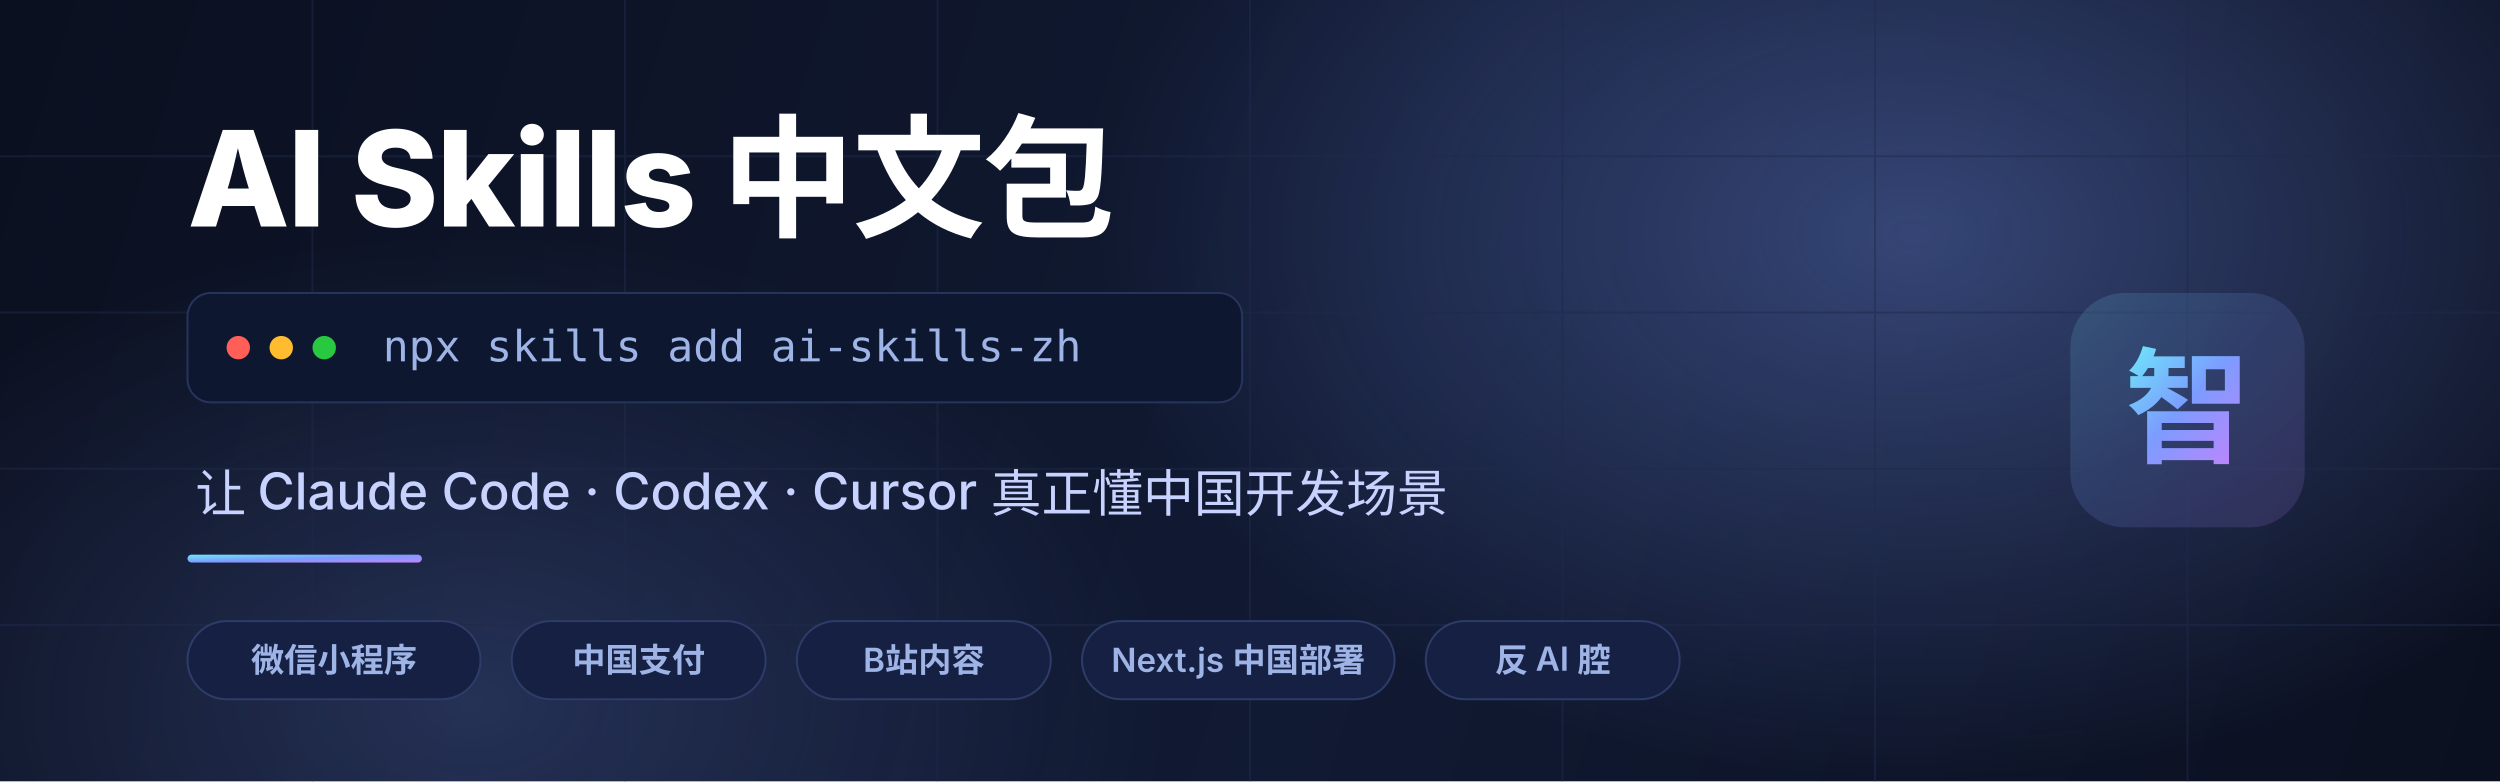
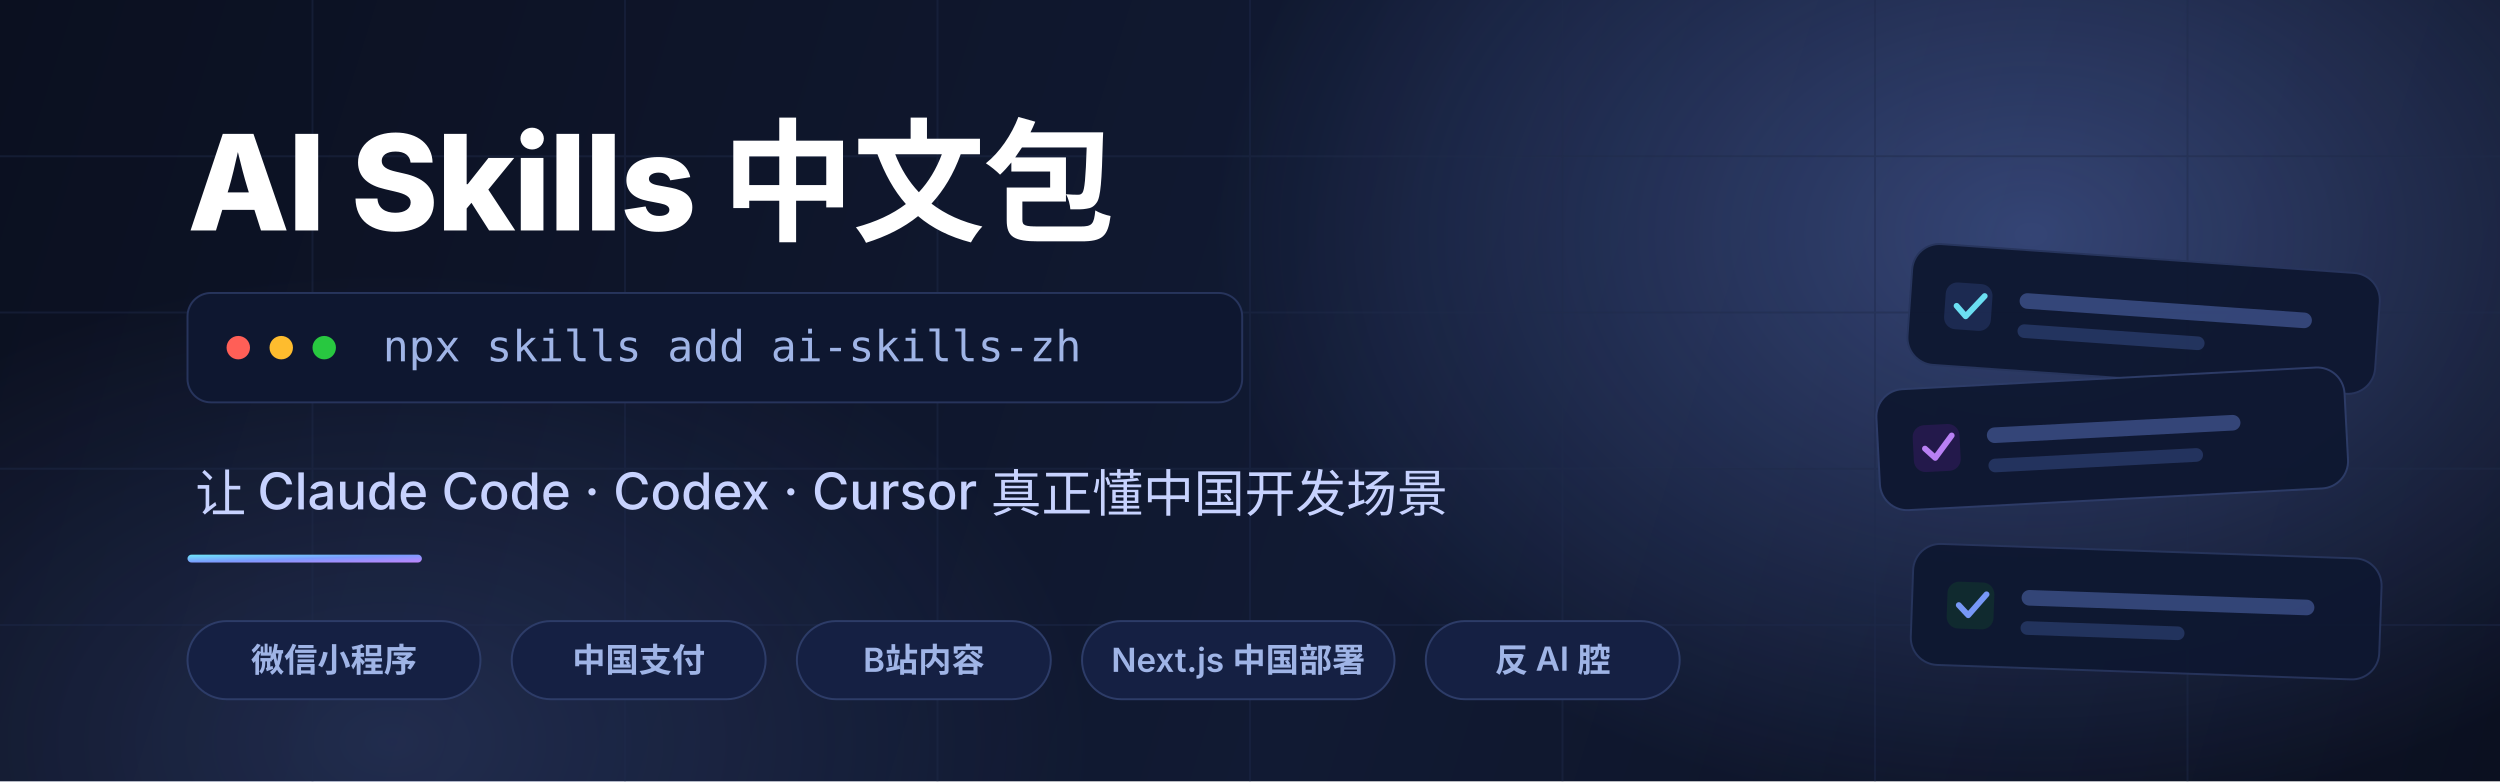
<svg xmlns="http://www.w3.org/2000/svg" width="1280" height="400" viewBox="0 0 1280 400" fill="none" font-family="-apple-system, BlinkMacSystemFont, 'Segoe UI', 'PingFang SC', 'Microsoft YaHei', sans-serif">
  <defs>
    <linearGradient id="bg" x1="0" y1="0" x2="1280" y2="400" gradientUnits="userSpaceOnUse">
      <stop offset="0" stop-color="#0B1020" />
      <stop offset="0.55" stop-color="#111A33" />
      <stop offset="1" stop-color="#0B1020" />
    </linearGradient>
    <linearGradient id="accent" x1="0" y1="0" x2="1" y2="1">
      <stop offset="0" stop-color="#6EE7F9" />
      <stop offset="0.5" stop-color="#7C9CFF" />
      <stop offset="1" stop-color="#C084FC" />
    </linearGradient>
    <radialGradient id="glow" cx="0.5" cy="0.5" r="0.5">
      <stop offset="0" stop-color="#7C9CFF" stop-opacity="0.35" />
      <stop offset="1" stop-color="#7C9CFF" stop-opacity="0" />
    </radialGradient>
  </defs>
  <rect width="1280" height="400" fill="url(#bg)" />
-   <ellipse cx="980" cy="120" rx="420" ry="280" fill="url(#glow)" />
-   <ellipse cx="240" cy="360" rx="360" ry="240" fill="url(#glow)" opacity="0.6" />
-   <g stroke="#1E2A4A" stroke-width="1" opacity="0.5">
+   <ellipse cx="1040" cy="120" rx="420" ry="300" fill="url(#glow)" />
+   <ellipse cx="200" cy="380" rx="360" ry="240" fill="url(#glow)" opacity="0.5" />
+   <g stroke="#1E2A4A" stroke-width="1" opacity="0.45">
    <path d="M0 80 H1280 M0 160 H1280 M0 240 H1280 M0 320 H1280" />
    <path d="M160 0 V400 M320 0 V400 M480 0 V400 M640 0 V400 M800 0 V400 M960 0 V400 M1120 0 V400" />
  </g>
+   <text x="96" y="118" font-size="68" font-weight="800" fill="#FFFFFF" letter-spacing="-1">AI Skills 中文包</text>
  <g transform="translate(96,150)">
    <rect x="0" y="0" width="540" height="56" rx="12" fill="#0E1730" stroke="#27345C" />
    <circle cx="26" cy="28" r="6" fill="#FF5F57" />
    <circle cx="48" cy="28" r="6" fill="#FEBC2E" />
    <circle cx="70" cy="28" r="6" fill="#28C840" />
    <text x="100" y="35" font-size="22" fill="#9FB4E6" font-family="'SF Mono','JetBrains Mono',monospace">npx skills add ai-skills-zh</text>
  </g>
-   <text x="96" y="116" font-size="68" font-weight="800" fill="#FFFFFF" letter-spacing="-1">AI Skills 中文包</text>
  <text x="100" y="262" font-size="26" fill="#C7D2FE" font-weight="500">让 Claude Code · Codex · Cursor 真正懂中国开发场景</text>
  <rect x="96" y="284" width="120" height="4" rx="2" fill="url(#accent)" />
  <g font-size="17" font-weight="600">
    <g transform="translate(96,318)">
      <rect width="150" height="40" rx="20" fill="#152043" stroke="#2D3C68" />
      <text x="75" y="26" text-anchor="middle" fill="#9FB4E6">微信小程序</text>
    </g>
    <g transform="translate(262,318)">
      <rect width="130" height="40" rx="20" fill="#152043" stroke="#2D3C68" />
      <text x="65" y="26" text-anchor="middle" fill="#9FB4E6">中国支付</text>
    </g>
    <g transform="translate(408,318)">
      <rect width="130" height="40" rx="20" fill="#152043" stroke="#2D3C68" />
      <text x="65" y="26" text-anchor="middle" fill="#9FB4E6">B站内容</text>
    </g>
    <g transform="translate(554,318)">
      <rect width="160" height="40" rx="20" fill="#152043" stroke="#2D3C68" />
      <text x="80" y="26" text-anchor="middle" fill="#9FB4E6">Next.js 中国部署</text>
    </g>
    <g transform="translate(730,318)">
      <rect width="130" height="40" rx="20" fill="#152043" stroke="#2D3C68" />
      <text x="65" y="26" text-anchor="middle" fill="#9FB4E6">反 AI 腔</text>
    </g>
  </g>
-   <g transform="translate(1060,150)">
-     <rect x="0" y="0" width="120" height="120" rx="28" fill="url(#accent)" opacity="0.15" />
-     <text x="60" y="82" text-anchor="middle" font-size="64" font-weight="800" fill="url(#accent)">智</text>
+   <g transform="translate(940,108)" opacity="0.95">
+     <g transform="translate(40,16) rotate(4)">
+       <rect width="240" height="62" rx="14" fill="#0E1730" stroke="#27345C" />
+       <rect x="18" y="19" width="24" height="24" rx="6" fill="#1B2950" />
+       <path d="M24 31 l5 5 l9 -11" stroke="#6EE7F9" stroke-width="3" fill="none" stroke-linecap="round" stroke-linejoin="round" />
+       <rect x="56" y="22" width="150" height="8" rx="4" fill="#34467A" />
+       <rect x="56" y="38" width="96" height="7" rx="3.5" fill="#23335E" />
+     </g>
+     <g transform="translate(20,92) rotate(-3)">
+       <rect width="240" height="62" rx="14" fill="#0E1730" stroke="#2D3C68" />
+       <rect x="18" y="19" width="24" height="24" rx="6" fill="#23184A" />
+       <path d="M24 31 l5 5 l9 -11" stroke="#C084FC" stroke-width="3" fill="none" stroke-linecap="round" stroke-linejoin="round" />
+       <rect x="56" y="22" width="130" height="8" rx="4" fill="#34467A" />
+       <rect x="56" y="38" width="110" height="7" rx="3.5" fill="#23335E" />
+     </g>
+     <g transform="translate(40,170) rotate(2)">
+       <rect width="240" height="62" rx="14" fill="#0E1730" stroke="#27345C" />
+       <rect x="18" y="19" width="24" height="24" rx="6" fill="#102A2E" />
+       <path d="M24 31 l5 5 l9 -11" stroke="#7C9CFF" stroke-width="3" fill="none" stroke-linecap="round" stroke-linejoin="round" />
+       <rect x="56" y="22" width="150" height="8" rx="4" fill="#34467A" />
+       <rect x="56" y="38" width="84" height="7" rx="3.5" fill="#23335E" />
+     </g>
  </g>
</svg>
